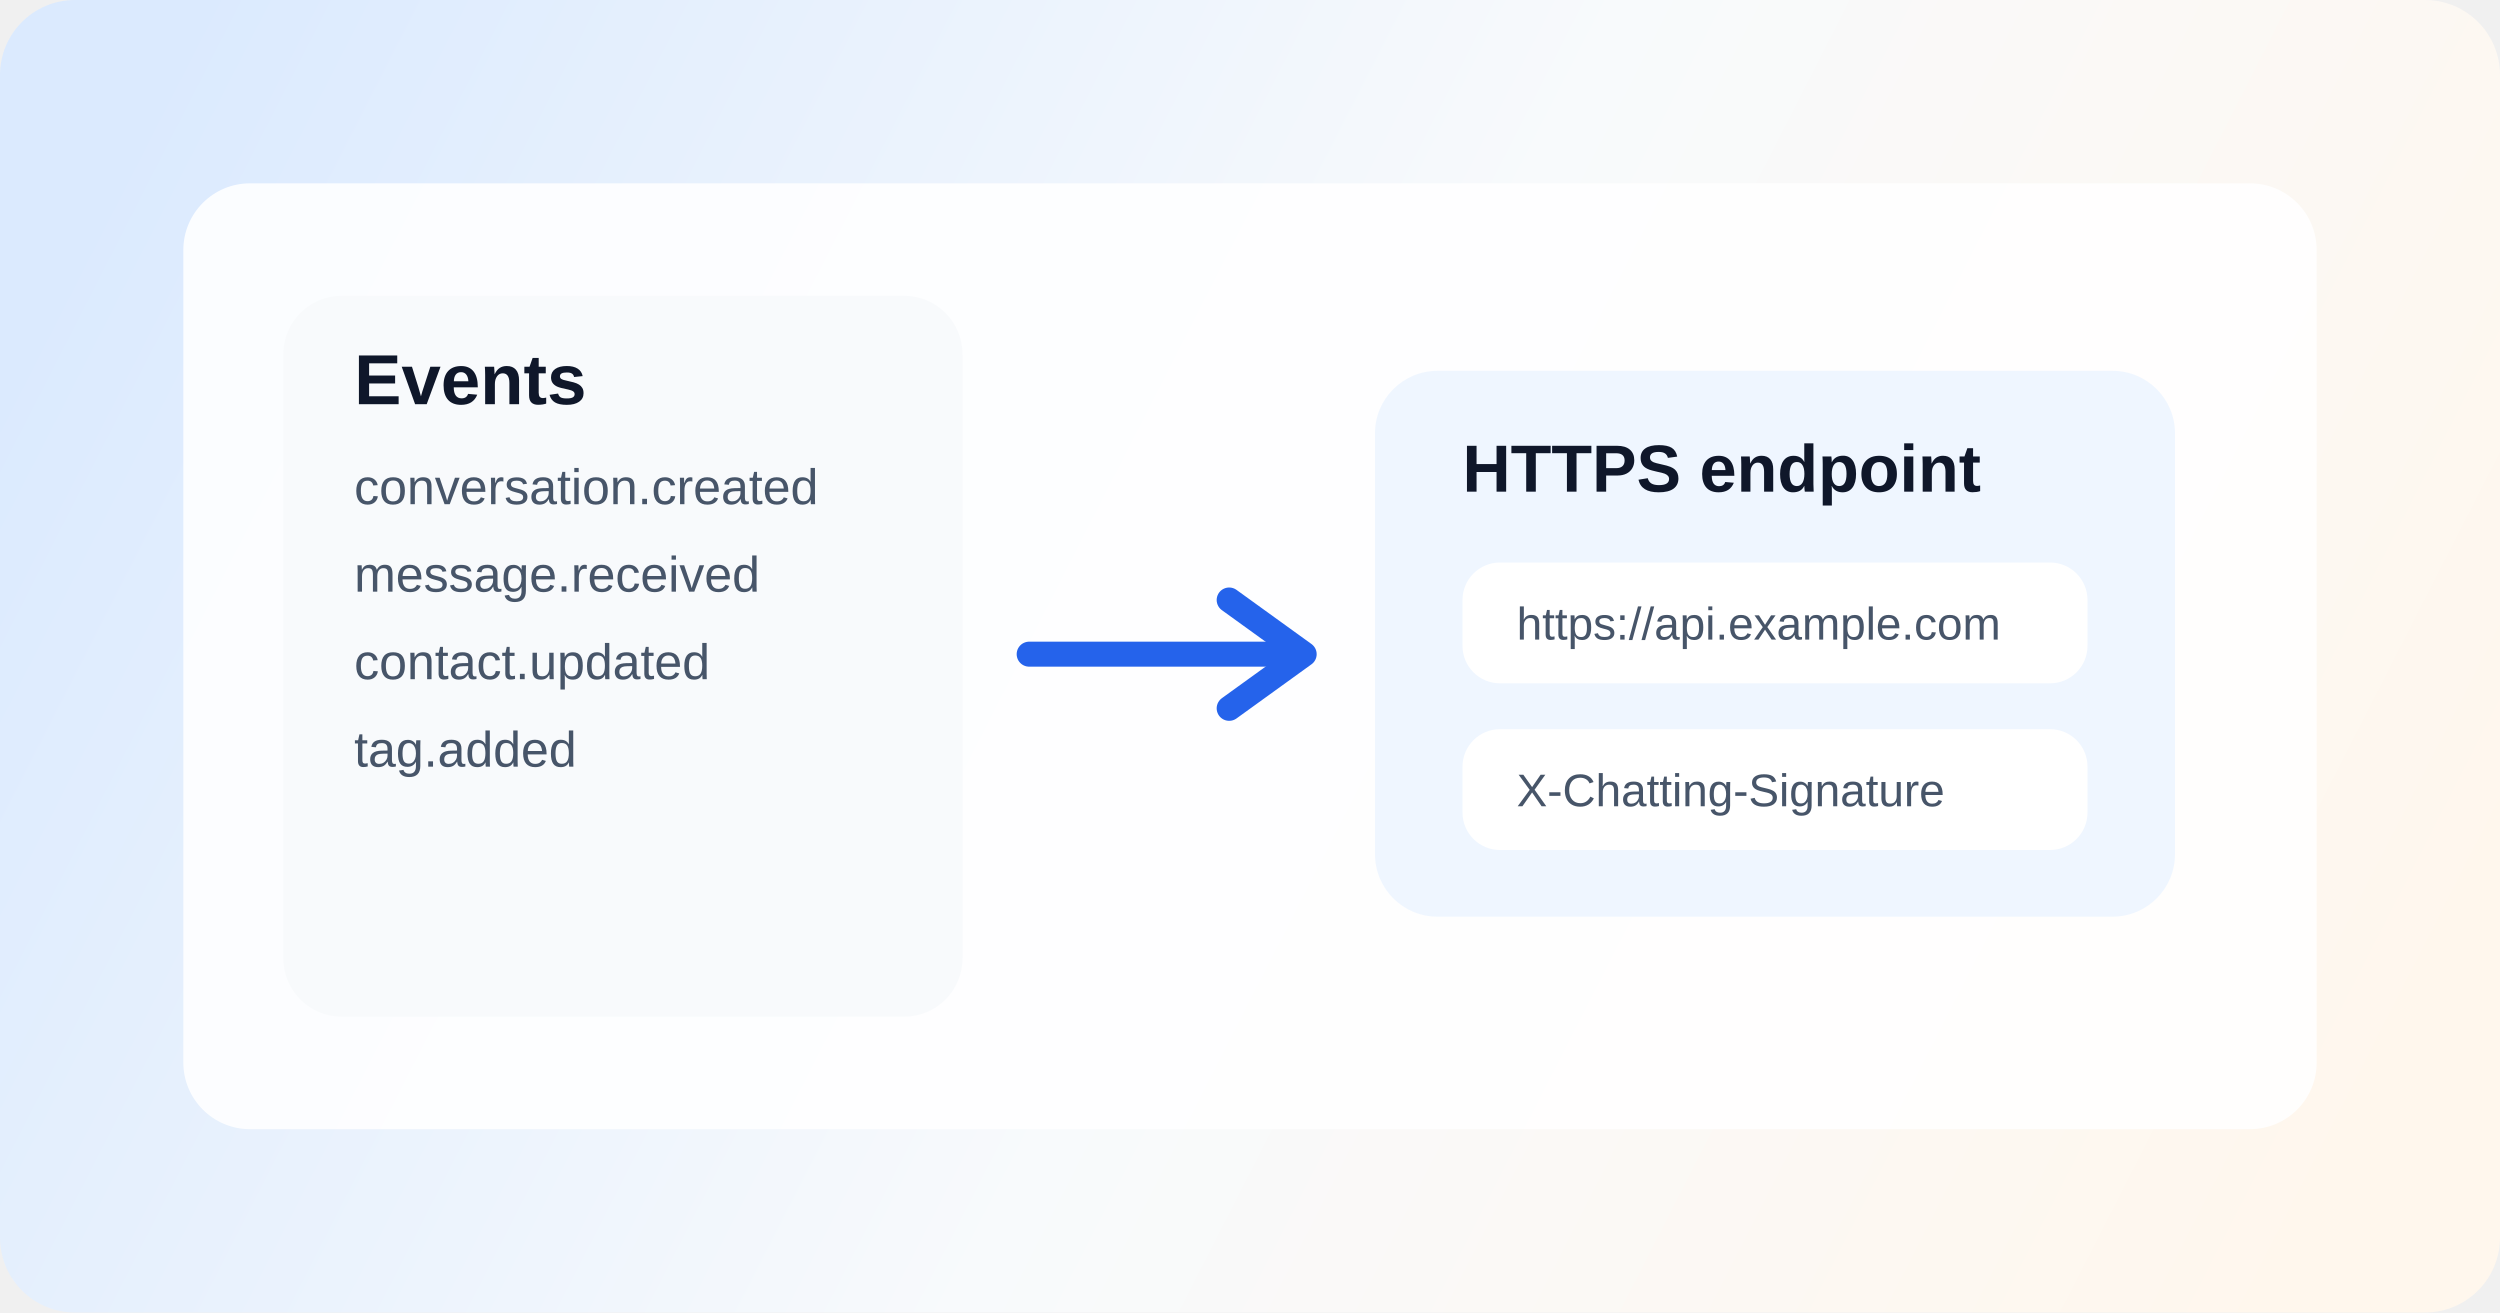
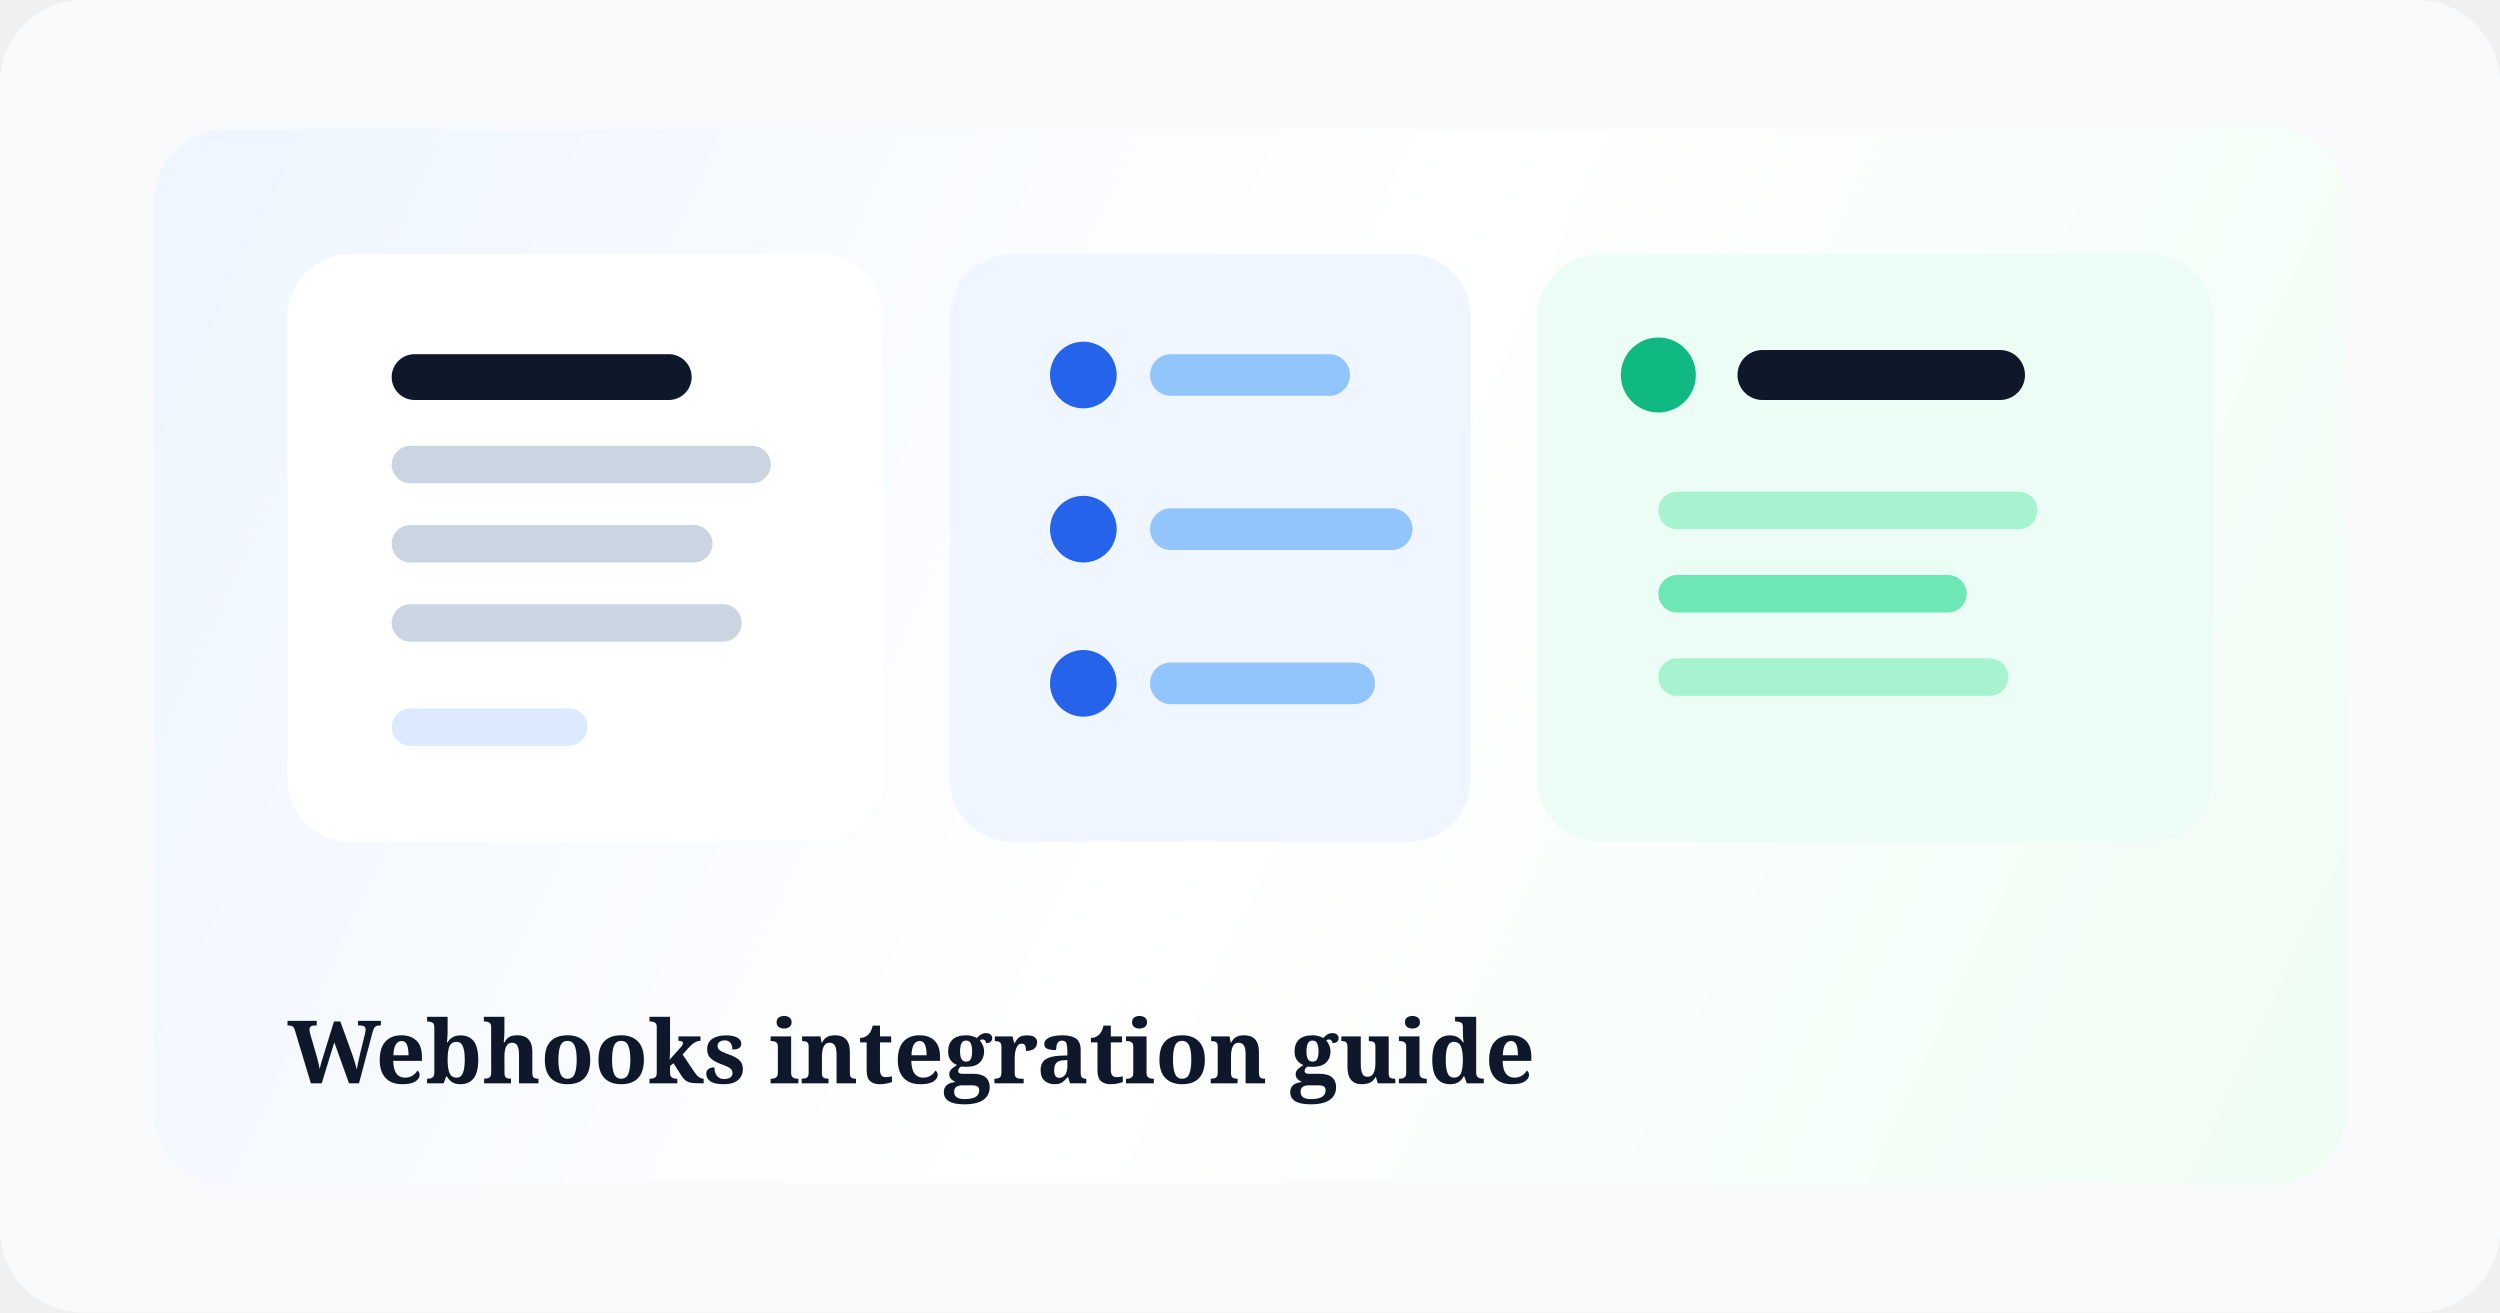
<svg xmlns="http://www.w3.org/2000/svg" width="1200" height="630" viewBox="0 0 1200 630" fill="none">
-   <rect width="1200" height="630" rx="36" fill="url(#bg)" />
-   <rect x="88" y="88" width="1024" height="454" rx="32" fill="white" fill-opacity="0.88" />
-   <rect x="136" y="142" width="326" height="346" rx="28" fill="#F8FAFC" />
-   <text x="170" y="194" fill="#0F172A" font-size="34" font-family="Arial, sans-serif" font-weight="700">Events</text>
-   <text x="170" y="242" fill="#475569" font-size="24" font-family="Arial, sans-serif">conversation.created</text>
-   <text x="170" y="284" fill="#475569" font-size="24" font-family="Arial, sans-serif">message.received</text>
-   <text x="170" y="326" fill="#475569" font-size="24" font-family="Arial, sans-serif">contact.updated</text>
-   <text x="170" y="368" fill="#475569" font-size="24" font-family="Arial, sans-serif">tag.added</text>
-   <path d="M494 314H610" stroke="#2563EB" stroke-width="12" stroke-linecap="round" />
-   <path d="M590 288L626 314L590 340" stroke="#2563EB" stroke-width="12" stroke-linecap="round" stroke-linejoin="round" />
-   <rect x="660" y="178" width="384" height="262" rx="30" fill="#EFF6FF" />
-   <text x="702" y="236" fill="#0F172A" font-size="32" font-family="Arial, sans-serif" font-weight="700">HTTPS endpoint</text>
-   <rect x="702" y="270" width="300" height="58" rx="18" fill="white" />
-   <text x="728" y="307" fill="#475569" font-size="22" font-family="Arial, sans-serif">https://api.example.com</text>
-   <rect x="702" y="350" width="300" height="58" rx="18" fill="white" />
-   <text x="728" y="387" fill="#475569" font-size="22" font-family="Arial, sans-serif">X-Chatting-Signature</text>
  <defs>
-     <linearGradient id="bg" x1="70" y1="48" x2="1118" y2="584" gradientUnits="userSpaceOnUse">
-       <stop stop-color="#DBEAFE" />
-       <stop offset="0.52" stop-color="#F8FAFC" />
-       <stop offset="1" stop-color="#FFF7ED" />
+     <linearGradient id="bg" x1="104" y1="82" x2="1088" y2="544" gradientUnits="userSpaceOnUse">
+       <stop stop-color="#EFF6FF" />
+       <stop offset="0.5" stop-color="#FFFFFF" />
+       <stop offset="1" stop-color="#F0FDF4" />
    </linearGradient>
  </defs>
+   <rect width="1200" height="630" rx="40" fill="#F8FAFC" />
+   <rect x="74" y="62" width="1052" height="506" rx="34" fill="url(#bg)" />
+   <rect x="138" y="122" width="286" height="282" rx="30" fill="#FFFFFF" />
+   <rect x="188" y="170" width="144" height="22" rx="11" fill="#0F172A" />
+   <rect x="188" y="214" width="182" height="18" rx="9" fill="#CBD5E1" />
+   <rect x="188" y="252" width="154" height="18" rx="9" fill="#CBD5E1" />
+   <rect x="188" y="290" width="168" height="18" rx="9" fill="#CBD5E1" />
+   <rect x="188" y="340" width="94" height="18" rx="9" fill="#DBEAFE" />
+   <rect x="456" y="122" width="250" height="282" rx="30" fill="#EFF6FF" />
+   <circle cx="520" cy="180" r="16" fill="#2563EB" />
+   <rect x="552" y="170" width="96" height="20" rx="10" fill="#93C5FD" />
+   <circle cx="520" cy="254" r="16" fill="#2563EB" />
+   <rect x="552" y="244" width="126" height="20" rx="10" fill="#93C5FD" />
+   <circle cx="520" cy="328" r="16" fill="#2563EB" />
+   <rect x="552" y="318" width="108" height="20" rx="10" fill="#93C5FD" />
+   <rect x="738" y="122" width="324" height="282" rx="30" fill="#ECFDF5" />
+   <circle cx="796" cy="180" r="18" fill="#10B981" />
+   <rect x="834" y="168" width="138" height="24" rx="12" fill="#0F172A" />
+   <rect x="796" y="236" width="182" height="18" rx="9" fill="#A7F3D0" />
+   <rect x="796" y="276" width="148" height="18" rx="9" fill="#6EE7B7" />
+   <rect x="796" y="316" width="168" height="18" rx="9" fill="#A7F3D0" />
+   <text x="138" y="520" fill="#0F172A" font-family="Fraunces, serif" font-size="42" font-weight="600">Webhooks integration guide</text>
</svg>
